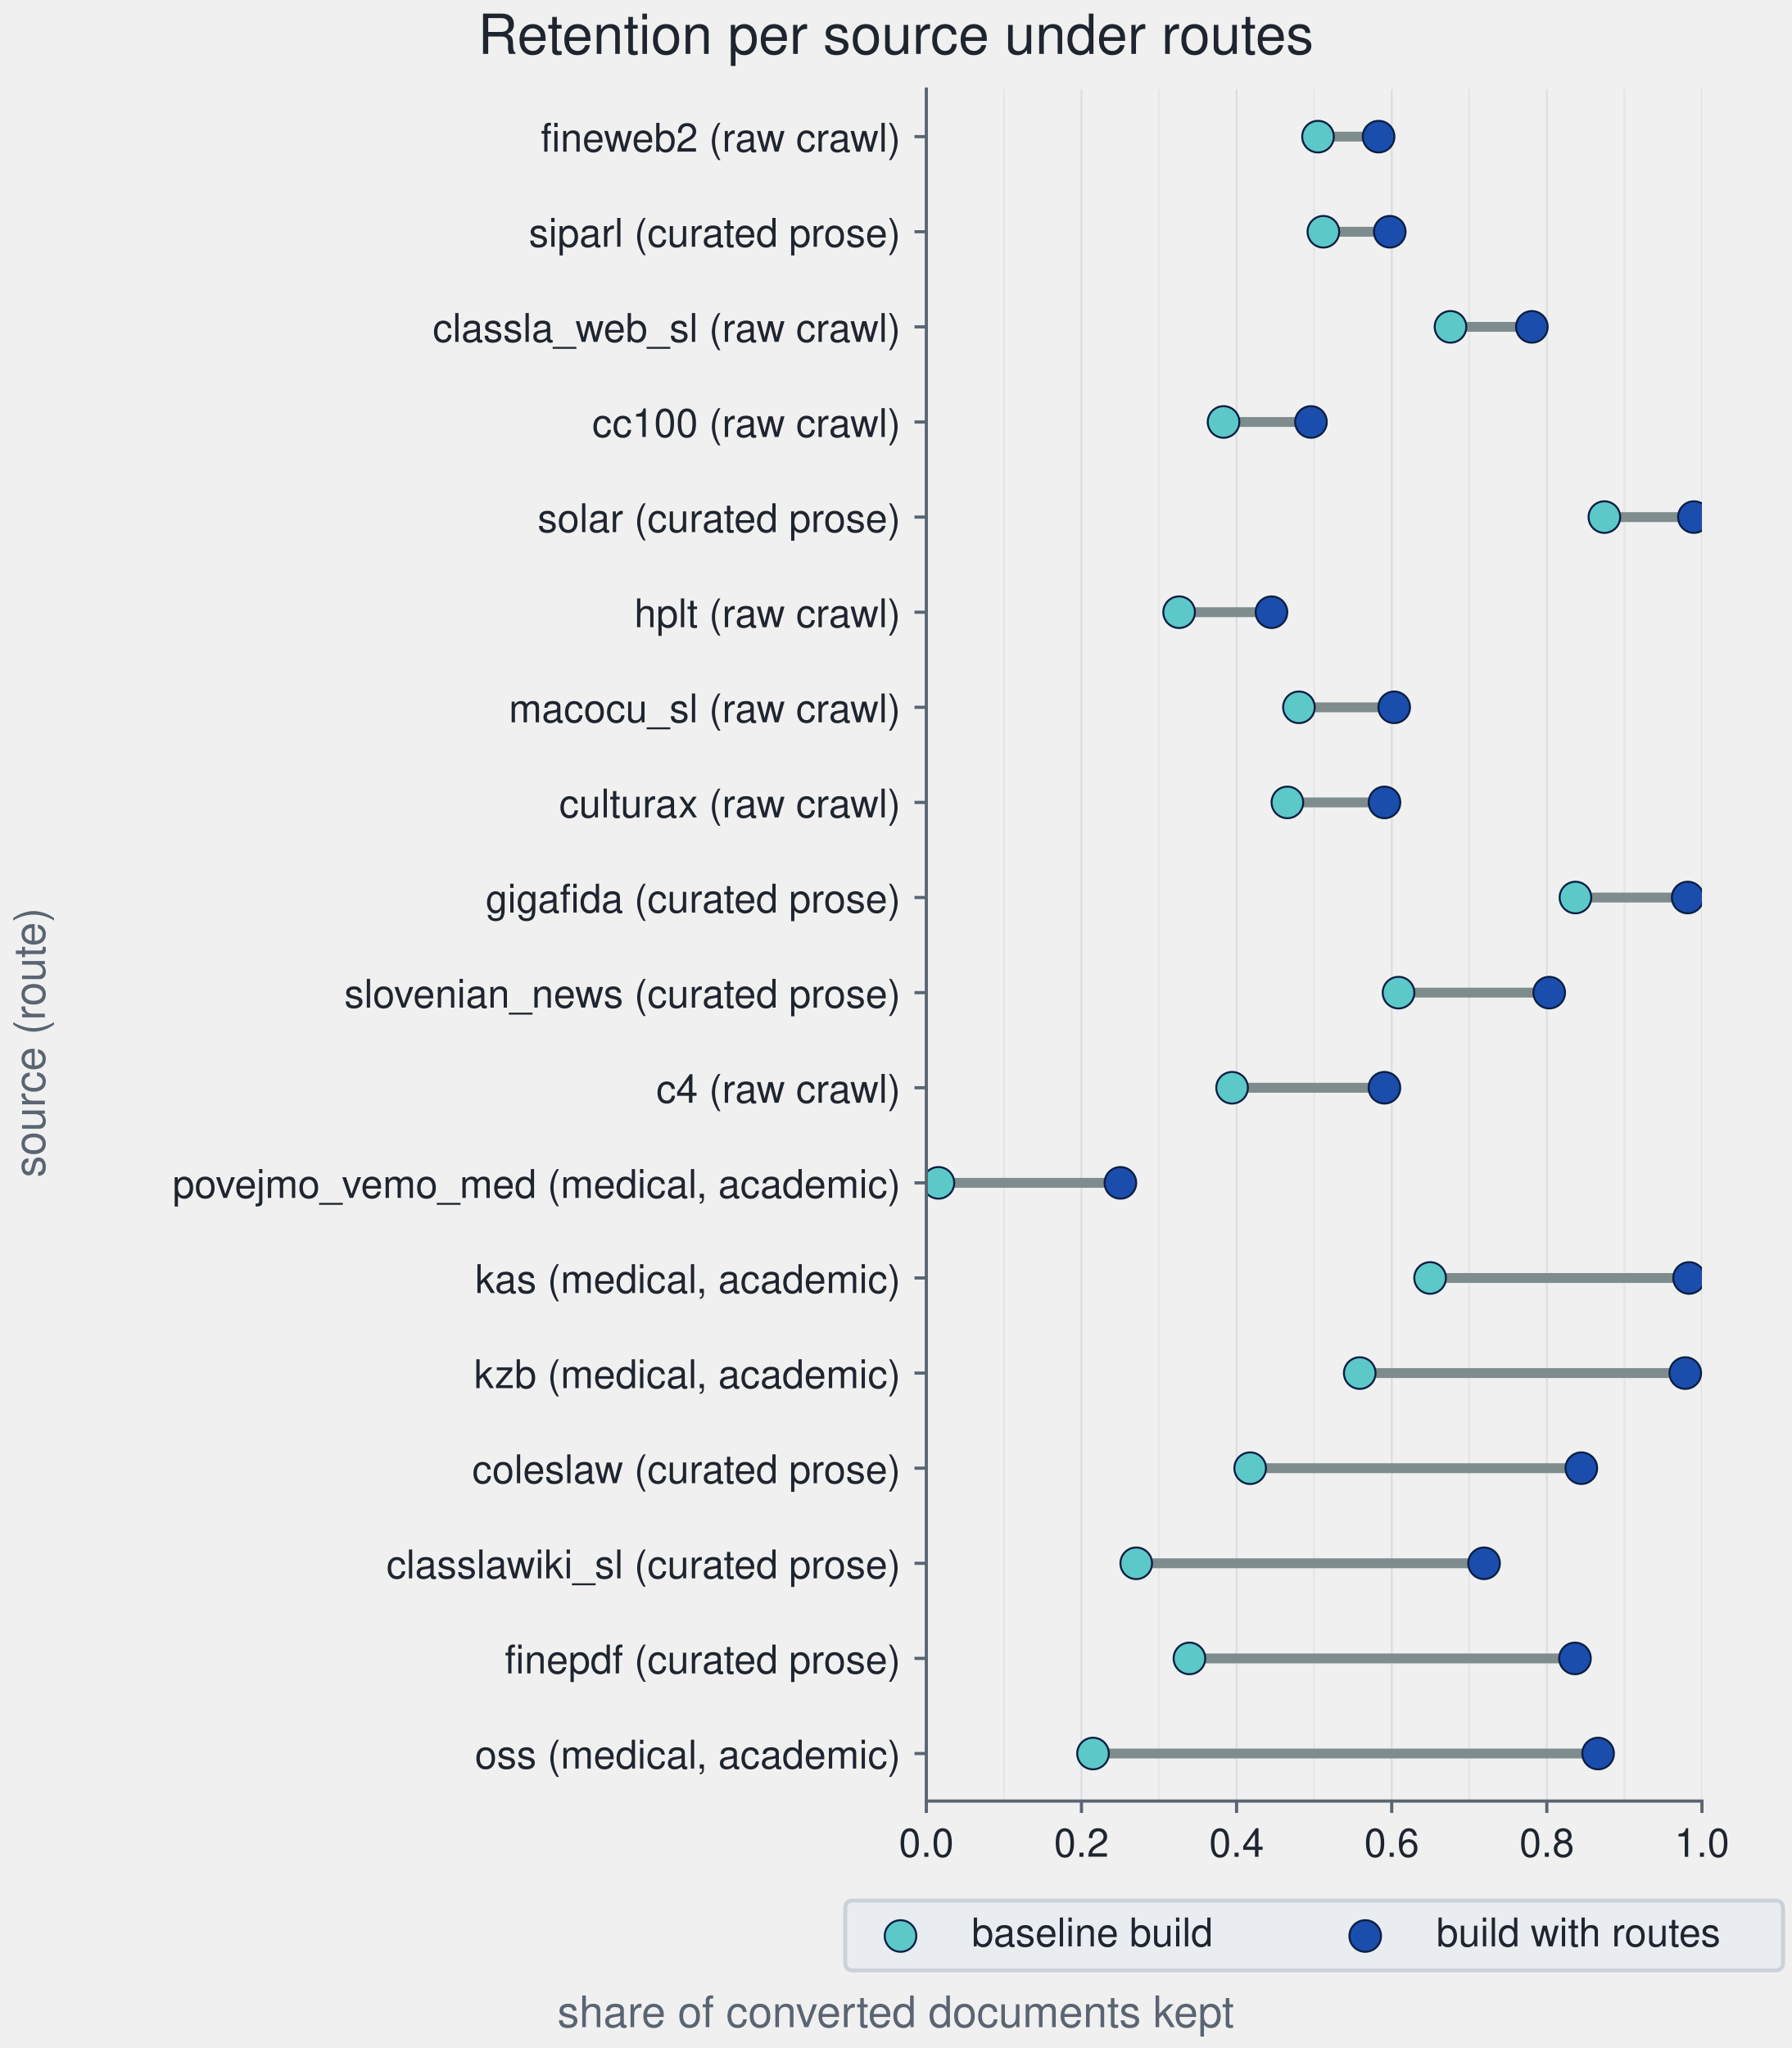
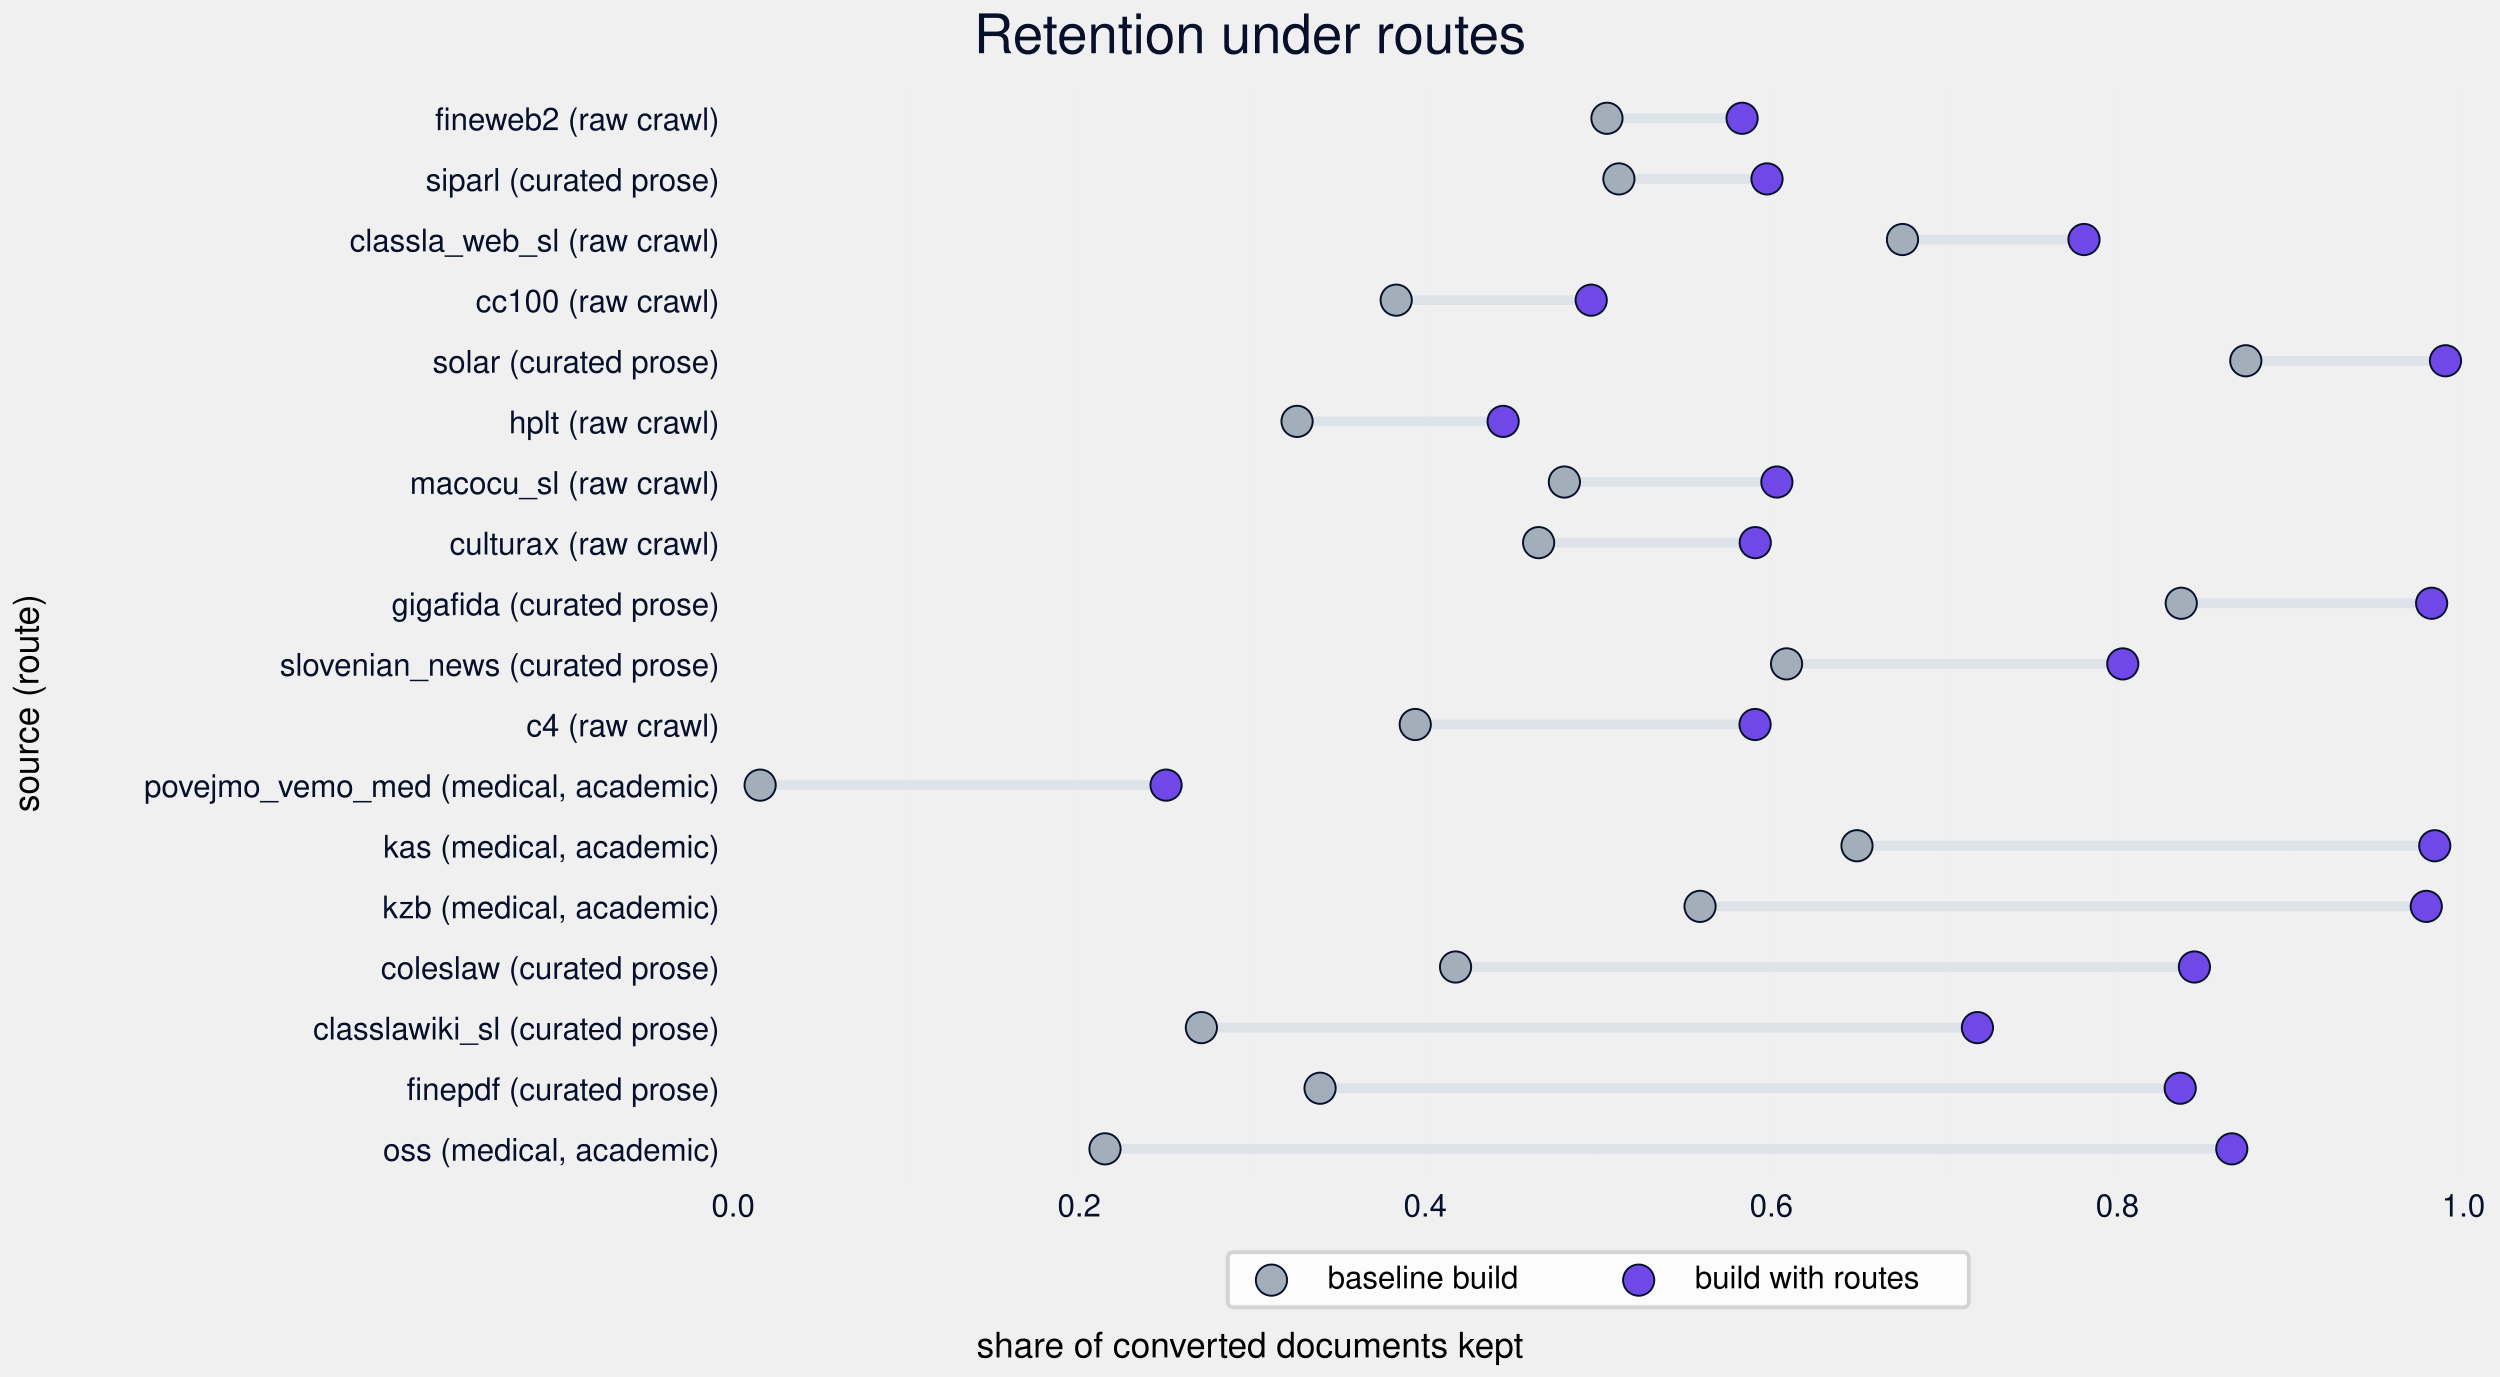
- <svg xmlns="http://www.w3.org/2000/svg" xmlns:xlink="http://www.w3.org/1999/xlink" width="453.6pt" height="518.4pt" viewBox="0 0 453.6 518.4" version="1.1">
+ <svg xmlns="http://www.w3.org/2000/svg" xmlns:xlink="http://www.w3.org/1999/xlink" width="640.8pt" height="352.8pt" viewBox="0 0 640.8 352.8" version="1.1">
  <defs>
    <style type="text/css">*{stroke-linejoin: round; stroke-linecap: butt}</style>
  </defs>
  <g id="figure_1">
    <g id="patch_1">
-       <path d="M 0 518.4  L 453.6 518.4  L 453.6 0  L 0 0  L 0 518.4  z " style="fill: none" />
+       <path d="M 0 352.8  L 640.8 352.8  L 640.8 0  L 0 0  L 0 352.8  z " style="fill: none" />
    </g>
    <g id="axes_1">
      <g id="patch_2">
-         <path d="M 234.533 455.897  L 430.904 455.897  L 430.904 22.55  L 234.533 22.55  L 234.533 455.897  z " style="fill: none" />
+         <path d="M 187.92 302.246  L 631.439 302.246  L 631.439 22.55  L 187.92 22.55  L 187.92 302.246  z " style="fill: none" />
      </g>
      <g id="matplotlib.axis_1">
        <g id="xtick_1">
          <g id="line2d_1">
-             <path d="M 234.533 455.897  L 234.533 22.55  " clip-path="url(#p8d37d13e08)" style="fill: none; stroke: #c8ced7; stroke-opacity: 0.5; stroke-width: 0.5; stroke-linecap: square" />
-           </g>
-           <g id="line2d_2">
-             <defs>
-               <path id="m7cc7ff9398" d="M 0 0  L 0 3  " style="stroke: #5a6472; stroke-width: 0.8" />
-             </defs>
-             <g>
-               <use xlink:href="#m7cc7ff9398" x="234.533" y="455.897" style="fill: #5a6472; stroke: #5a6472; stroke-width: 0.8" />
-             </g>
-           </g>
+             <path d="M 187.92 302.246  L 187.92 22.55  " clip-path="url(#p7a13adc5cd)" style="fill: none; stroke: #efefef; stroke-width: 0.5; stroke-linecap: square" />
+           </g>
+           <g id="line2d_2" />
          <g id="text_1">
-             <text style="font-size: 10px; font-family: 'Instrument Sans', 'Helvetica', 'Arial', sans-serif; text-anchor: middle; fill: #1f252f" x="234.533" y="469.996" transform="rotate(-0 234.5326 469.9955)">0.0</text>
+             <text style="font-size: 8px; font-family: 'Instrument Sans', 'Helvetica', 'Arial', sans-serif; text-anchor: middle; fill: #06102b" x="187.92" y="311.825" transform="rotate(-0 187.9198 311.8252)">0.0</text>
          </g>
        </g>
        <g id="xtick_2">
          <g id="line2d_3">
-             <path d="M 273.807 455.897  L 273.807 22.55  " clip-path="url(#p8d37d13e08)" style="fill: none; stroke: #c8ced7; stroke-opacity: 0.5; stroke-width: 0.5; stroke-linecap: square" />
-           </g>
-           <g id="line2d_4">
-             <g>
-               <use xlink:href="#m7cc7ff9398" x="273.807" y="455.897" style="fill: #5a6472; stroke: #5a6472; stroke-width: 0.8" />
-             </g>
-           </g>
+             <path d="M 276.624 302.246  L 276.624 22.55  " clip-path="url(#p7a13adc5cd)" style="fill: none; stroke: #efefef; stroke-width: 0.5; stroke-linecap: square" />
+           </g>
+           <g id="line2d_4" />
          <g id="text_2">
-             <text style="font-size: 10px; font-family: 'Instrument Sans', 'Helvetica', 'Arial', sans-serif; text-anchor: middle; fill: #1f252f" x="273.807" y="469.996" transform="rotate(-0 273.8069 469.9955)">0.2</text>
+             <text style="font-size: 8px; font-family: 'Instrument Sans', 'Helvetica', 'Arial', sans-serif; text-anchor: middle; fill: #06102b" x="276.624" y="311.825" transform="rotate(-0 276.6235 311.8252)">0.2</text>
          </g>
        </g>
        <g id="xtick_3">
          <g id="line2d_5">
-             <path d="M 313.081 455.897  L 313.081 22.55  " clip-path="url(#p8d37d13e08)" style="fill: none; stroke: #c8ced7; stroke-opacity: 0.5; stroke-width: 0.5; stroke-linecap: square" />
-           </g>
-           <g id="line2d_6">
-             <g>
-               <use xlink:href="#m7cc7ff9398" x="313.081" y="455.897" style="fill: #5a6472; stroke: #5a6472; stroke-width: 0.8" />
-             </g>
-           </g>
+             <path d="M 365.327 302.246  L 365.327 22.55  " clip-path="url(#p7a13adc5cd)" style="fill: none; stroke: #efefef; stroke-width: 0.5; stroke-linecap: square" />
+           </g>
+           <g id="line2d_6" />
          <g id="text_3">
-             <text style="font-size: 10px; font-family: 'Instrument Sans', 'Helvetica', 'Arial', sans-serif; text-anchor: middle; fill: #1f252f" x="313.081" y="469.996" transform="rotate(-0 313.0812 469.9955)">0.4</text>
+             <text style="font-size: 8px; font-family: 'Instrument Sans', 'Helvetica', 'Arial', sans-serif; text-anchor: middle; fill: #06102b" x="365.327" y="311.825" transform="rotate(-0 365.3273 311.8252)">0.4</text>
          </g>
        </g>
        <g id="xtick_4">
          <g id="line2d_7">
-             <path d="M 352.355 455.897  L 352.355 22.55  " clip-path="url(#p8d37d13e08)" style="fill: none; stroke: #c8ced7; stroke-opacity: 0.5; stroke-width: 0.5; stroke-linecap: square" />
-           </g>
-           <g id="line2d_8">
-             <g>
-               <use xlink:href="#m7cc7ff9398" x="352.355" y="455.897" style="fill: #5a6472; stroke: #5a6472; stroke-width: 0.8" />
-             </g>
-           </g>
+             <path d="M 454.031 302.246  L 454.031 22.55  " clip-path="url(#p7a13adc5cd)" style="fill: none; stroke: #efefef; stroke-width: 0.5; stroke-linecap: square" />
+           </g>
+           <g id="line2d_8" />
          <g id="text_4">
-             <text style="font-size: 10px; font-family: 'Instrument Sans', 'Helvetica', 'Arial', sans-serif; text-anchor: middle; fill: #1f252f" x="352.355" y="469.996" transform="rotate(-0 352.3555 469.9955)">0.6</text>
+             <text style="font-size: 8px; font-family: 'Instrument Sans', 'Helvetica', 'Arial', sans-serif; text-anchor: middle; fill: #06102b" x="454.031" y="311.825" transform="rotate(-0 454.031 311.8252)">0.6</text>
          </g>
        </g>
        <g id="xtick_5">
          <g id="line2d_9">
-             <path d="M 391.63 455.897  L 391.63 22.55  " clip-path="url(#p8d37d13e08)" style="fill: none; stroke: #c8ced7; stroke-opacity: 0.5; stroke-width: 0.5; stroke-linecap: square" />
-           </g>
-           <g id="line2d_10">
-             <g>
-               <use xlink:href="#m7cc7ff9398" x="391.63" y="455.897" style="fill: #5a6472; stroke: #5a6472; stroke-width: 0.8" />
-             </g>
-           </g>
+             <path d="M 542.735 302.246  L 542.735 22.55  " clip-path="url(#p7a13adc5cd)" style="fill: none; stroke: #efefef; stroke-width: 0.5; stroke-linecap: square" />
+           </g>
+           <g id="line2d_10" />
          <g id="text_5">
-             <text style="font-size: 10px; font-family: 'Instrument Sans', 'Helvetica', 'Arial', sans-serif; text-anchor: middle; fill: #1f252f" x="391.63" y="469.996" transform="rotate(-0 391.6297 469.9955)">0.8</text>
+             <text style="font-size: 8px; font-family: 'Instrument Sans', 'Helvetica', 'Arial', sans-serif; text-anchor: middle; fill: #06102b" x="542.735" y="311.825" transform="rotate(-0 542.7348 311.8252)">0.8</text>
          </g>
        </g>
        <g id="xtick_6">
          <g id="line2d_11">
-             <path d="M 430.904 455.897  L 430.904 22.55  " clip-path="url(#p8d37d13e08)" style="fill: none; stroke: #c8ced7; stroke-opacity: 0.5; stroke-width: 0.5; stroke-linecap: square" />
-           </g>
-           <g id="line2d_12">
-             <g>
-               <use xlink:href="#m7cc7ff9398" x="430.904" y="455.897" style="fill: #5a6472; stroke: #5a6472; stroke-width: 0.8" />
-             </g>
-           </g>
+             <path d="M 631.439 302.246  L 631.439 22.55  " clip-path="url(#p7a13adc5cd)" style="fill: none; stroke: #efefef; stroke-width: 0.5; stroke-linecap: square" />
+           </g>
+           <g id="line2d_12" />
          <g id="text_6">
-             <text style="font-size: 10px; font-family: 'Instrument Sans', 'Helvetica', 'Arial', sans-serif; text-anchor: middle; fill: #1f252f" x="430.904" y="469.996" transform="rotate(-0 430.904 469.9955)">1.0</text>
+             <text style="font-size: 8px; font-family: 'Instrument Sans', 'Helvetica', 'Arial', sans-serif; text-anchor: middle; fill: #06102b" x="631.439" y="311.825" transform="rotate(-0 631.4385 311.8252)">1.0</text>
          </g>
        </g>
        <g id="xtick_7">
          <g id="line2d_13">
-             <path d="M 254.17 455.897  L 254.17 22.55  " clip-path="url(#p8d37d13e08)" style="fill: none; stroke: #c8ced7; stroke-opacity: 0.3; stroke-width: 0.5; stroke-linecap: square" />
+             <path d="M 232.272 302.246  L 232.272 22.55  " clip-path="url(#p7a13adc5cd)" style="fill: none; stroke: #efefef; stroke-opacity: 0.6; stroke-width: 0.5; stroke-linecap: square" />
          </g>
          <g id="line2d_14" />
        </g>
        <g id="xtick_8">
          <g id="line2d_15">
-             <path d="M 293.444 455.897  L 293.444 22.55  " clip-path="url(#p8d37d13e08)" style="fill: none; stroke: #c8ced7; stroke-opacity: 0.3; stroke-width: 0.5; stroke-linecap: square" />
+             <path d="M 320.975 302.246  L 320.975 22.55  " clip-path="url(#p7a13adc5cd)" style="fill: none; stroke: #efefef; stroke-opacity: 0.6; stroke-width: 0.5; stroke-linecap: square" />
          </g>
          <g id="line2d_16" />
        </g>
        <g id="xtick_9">
          <g id="line2d_17">
-             <path d="M 332.718 455.897  L 332.718 22.55  " clip-path="url(#p8d37d13e08)" style="fill: none; stroke: #c8ced7; stroke-opacity: 0.3; stroke-width: 0.5; stroke-linecap: square" />
+             <path d="M 409.679 302.246  L 409.679 22.55  " clip-path="url(#p7a13adc5cd)" style="fill: none; stroke: #efefef; stroke-opacity: 0.6; stroke-width: 0.5; stroke-linecap: square" />
          </g>
          <g id="line2d_18" />
        </g>
        <g id="xtick_10">
          <g id="line2d_19">
-             <path d="M 371.993 455.897  L 371.993 22.55  " clip-path="url(#p8d37d13e08)" style="fill: none; stroke: #c8ced7; stroke-opacity: 0.3; stroke-width: 0.5; stroke-linecap: square" />
+             <path d="M 498.383 302.246  L 498.383 22.55  " clip-path="url(#p7a13adc5cd)" style="fill: none; stroke: #efefef; stroke-opacity: 0.6; stroke-width: 0.5; stroke-linecap: square" />
          </g>
          <g id="line2d_20" />
        </g>
        <g id="xtick_11">
          <g id="line2d_21">
-             <path d="M 411.267 455.897  L 411.267 22.55  " clip-path="url(#p8d37d13e08)" style="fill: none; stroke: #c8ced7; stroke-opacity: 0.3; stroke-width: 0.5; stroke-linecap: square" />
+             <path d="M 587.087 302.246  L 587.087 22.55  " clip-path="url(#p7a13adc5cd)" style="fill: none; stroke: #efefef; stroke-opacity: 0.6; stroke-width: 0.5; stroke-linecap: square" />
          </g>
          <g id="line2d_22" />
        </g>
      </g>
      <g id="matplotlib.axis_2">
        <g id="ytick_1">
-           <g id="line2d_23">
-             <defs>
-               <path id="m9be645b30d" d="M 0 0  L -3 0  " style="stroke: #5a6472; stroke-width: 0.8" />
-             </defs>
-             <g>
-               <use xlink:href="#m9be645b30d" x="234.533" y="34.588" style="fill: #5a6472; stroke: #5a6472; stroke-width: 0.8" />
-             </g>
-           </g>
+           <g id="line2d_23" />
          <g id="text_7">
-             <text style="font-size: 10px; font-family: 'Instrument Sans', 'Helvetica', 'Arial', sans-serif; text-anchor: end; fill: #1f252f" x="228.033" y="38.387" transform="rotate(-0 228.0326 38.38673)">fineweb2 (raw crawl)</text>
+             <text style="font-size: 8px; font-family: 'Instrument Sans', 'Helvetica', 'Arial', sans-serif; text-anchor: end; fill: #06102b" x="184.42" y="33.359" transform="rotate(-0 184.4198 33.35881)">fineweb2 (raw crawl)</text>
          </g>
        </g>
        <g id="ytick_2">
-           <g id="line2d_24">
-             <g>
-               <use xlink:href="#m9be645b30d" x="234.533" y="58.662" style="fill: #5a6472; stroke: #5a6472; stroke-width: 0.8" />
-             </g>
-           </g>
+           <g id="line2d_24" />
          <g id="text_8">
-             <text style="font-size: 10px; font-family: 'Instrument Sans', 'Helvetica', 'Arial', sans-serif; text-anchor: end; fill: #1f252f" x="228.033" y="62.462" transform="rotate(-0 228.0326 62.46156)">siparl (curated prose)</text>
+             <text style="font-size: 8px; font-family: 'Instrument Sans', 'Helvetica', 'Arial', sans-serif; text-anchor: end; fill: #06102b" x="184.42" y="48.898" transform="rotate(-0 184.4198 48.8975)">siparl (curated prose)</text>
          </g>
        </g>
        <g id="ytick_3">
-           <g id="line2d_25">
-             <g>
-               <use xlink:href="#m9be645b30d" x="234.533" y="82.737" style="fill: #5a6472; stroke: #5a6472; stroke-width: 0.8" />
-             </g>
-           </g>
+           <g id="line2d_25" />
          <g id="text_9">
-             <text style="font-size: 10px; font-family: 'Instrument Sans', 'Helvetica', 'Arial', sans-serif; text-anchor: end; fill: #1f252f" x="228.033" y="86.536" transform="rotate(-0 228.0326 86.5364)">classla_web_sl (raw crawl)</text>
+             <text style="font-size: 8px; font-family: 'Instrument Sans', 'Helvetica', 'Arial', sans-serif; text-anchor: end; fill: #06102b" x="184.42" y="64.436" transform="rotate(-0 184.4198 64.43619)">classla_web_sl (raw crawl)</text>
          </g>
        </g>
        <g id="ytick_4">
-           <g id="line2d_26">
-             <g>
-               <use xlink:href="#m9be645b30d" x="234.533" y="106.812" style="fill: #5a6472; stroke: #5a6472; stroke-width: 0.8" />
-             </g>
-           </g>
+           <g id="line2d_26" />
          <g id="text_10">
-             <text style="font-size: 10px; font-family: 'Instrument Sans', 'Helvetica', 'Arial', sans-serif; text-anchor: end; fill: #1f252f" x="228.033" y="110.611" transform="rotate(-0 228.0326 110.6112)">cc100 (raw crawl)</text>
+             <text style="font-size: 8px; font-family: 'Instrument Sans', 'Helvetica', 'Arial', sans-serif; text-anchor: end; fill: #06102b" x="184.42" y="79.975" transform="rotate(-0 184.4198 79.97488)">cc100 (raw crawl)</text>
          </g>
        </g>
        <g id="ytick_5">
-           <g id="line2d_27">
-             <g>
-               <use xlink:href="#m9be645b30d" x="234.533" y="130.887" style="fill: #5a6472; stroke: #5a6472; stroke-width: 0.8" />
-             </g>
-           </g>
+           <g id="line2d_27" />
          <g id="text_11">
-             <text style="font-size: 10px; font-family: 'Instrument Sans', 'Helvetica', 'Arial', sans-serif; text-anchor: end; fill: #1f252f" x="228.033" y="134.686" transform="rotate(-0 228.0326 134.6861)">solar (curated prose)</text>
+             <text style="font-size: 8px; font-family: 'Instrument Sans', 'Helvetica', 'Arial', sans-serif; text-anchor: end; fill: #06102b" x="184.42" y="95.514" transform="rotate(-0 184.4198 95.51356)">solar (curated prose)</text>
          </g>
        </g>
        <g id="ytick_6">
-           <g id="line2d_28">
-             <g>
-               <use xlink:href="#m9be645b30d" x="234.533" y="154.962" style="fill: #5a6472; stroke: #5a6472; stroke-width: 0.8" />
-             </g>
-           </g>
+           <g id="line2d_28" />
          <g id="text_12">
-             <text style="font-size: 10px; font-family: 'Instrument Sans', 'Helvetica', 'Arial', sans-serif; text-anchor: end; fill: #1f252f" x="228.033" y="158.761" transform="rotate(-0 228.0326 158.7609)">hplt (raw crawl)</text>
+             <text style="font-size: 8px; font-family: 'Instrument Sans', 'Helvetica', 'Arial', sans-serif; text-anchor: end; fill: #06102b" x="184.42" y="111.052" transform="rotate(-0 184.4198 111.0523)">hplt (raw crawl)</text>
          </g>
        </g>
        <g id="ytick_7">
-           <g id="line2d_29">
-             <g>
-               <use xlink:href="#m9be645b30d" x="234.533" y="179.037" style="fill: #5a6472; stroke: #5a6472; stroke-width: 0.8" />
-             </g>
-           </g>
+           <g id="line2d_29" />
          <g id="text_13">
-             <text style="font-size: 10px; font-family: 'Instrument Sans', 'Helvetica', 'Arial', sans-serif; text-anchor: end; fill: #1f252f" x="228.033" y="182.836" transform="rotate(-0 228.0326 182.8357)">macocu_sl (raw crawl)</text>
+             <text style="font-size: 8px; font-family: 'Instrument Sans', 'Helvetica', 'Arial', sans-serif; text-anchor: end; fill: #06102b" x="184.42" y="126.591" transform="rotate(-0 184.4198 126.5909)">macocu_sl (raw crawl)</text>
          </g>
        </g>
        <g id="ytick_8">
-           <g id="line2d_30">
-             <g>
-               <use xlink:href="#m9be645b30d" x="234.533" y="203.111" style="fill: #5a6472; stroke: #5a6472; stroke-width: 0.8" />
-             </g>
-           </g>
+           <g id="line2d_30" />
          <g id="text_14">
-             <text style="font-size: 10px; font-family: 'Instrument Sans', 'Helvetica', 'Arial', sans-serif; text-anchor: end; fill: #1f252f" x="228.033" y="206.911" transform="rotate(-0 228.0326 206.9106)">culturax (raw crawl)</text>
+             <text style="font-size: 8px; font-family: 'Instrument Sans', 'Helvetica', 'Arial', sans-serif; text-anchor: end; fill: #06102b" x="184.42" y="142.13" transform="rotate(-0 184.4198 142.1296)">culturax (raw crawl)</text>
          </g>
        </g>
        <g id="ytick_9">
-           <g id="line2d_31">
-             <g>
-               <use xlink:href="#m9be645b30d" x="234.533" y="227.186" style="fill: #5a6472; stroke: #5a6472; stroke-width: 0.8" />
-             </g>
-           </g>
+           <g id="line2d_31" />
          <g id="text_15">
-             <text style="font-size: 10px; font-family: 'Instrument Sans', 'Helvetica', 'Arial', sans-serif; text-anchor: end; fill: #1f252f" x="228.033" y="230.985" transform="rotate(-0 228.0326 230.9854)">gigafida (curated prose)</text>
+             <text style="font-size: 8px; font-family: 'Instrument Sans', 'Helvetica', 'Arial', sans-serif; text-anchor: end; fill: #06102b" x="184.42" y="157.668" transform="rotate(-0 184.4198 157.6683)">gigafida (curated prose)</text>
          </g>
        </g>
        <g id="ytick_10">
-           <g id="line2d_32">
-             <g>
-               <use xlink:href="#m9be645b30d" x="234.533" y="251.261" style="fill: #5a6472; stroke: #5a6472; stroke-width: 0.8" />
-             </g>
-           </g>
+           <g id="line2d_32" />
          <g id="text_16">
-             <text style="font-size: 10px; font-family: 'Instrument Sans', 'Helvetica', 'Arial', sans-serif; text-anchor: end; fill: #1f252f" x="228.033" y="255.06" transform="rotate(-0 228.0326 255.0602)">slovenian_news (curated prose)</text>
+             <text style="font-size: 8px; font-family: 'Instrument Sans', 'Helvetica', 'Arial', sans-serif; text-anchor: end; fill: #06102b" x="184.42" y="173.207" transform="rotate(-0 184.4198 173.207)">slovenian_news (curated prose)</text>
          </g>
        </g>
        <g id="ytick_11">
-           <g id="line2d_33">
-             <g>
-               <use xlink:href="#m9be645b30d" x="234.533" y="275.336" style="fill: #5a6472; stroke: #5a6472; stroke-width: 0.8" />
-             </g>
-           </g>
+           <g id="line2d_33" />
          <g id="text_17">
-             <text style="font-size: 10px; font-family: 'Instrument Sans', 'Helvetica', 'Arial', sans-serif; text-anchor: end; fill: #1f252f" x="228.033" y="279.135" transform="rotate(-0 228.0326 279.1351)">c4 (raw crawl)</text>
+             <text style="font-size: 8px; font-family: 'Instrument Sans', 'Helvetica', 'Arial', sans-serif; text-anchor: end; fill: #06102b" x="184.42" y="188.746" transform="rotate(-0 184.4198 188.7457)">c4 (raw crawl)</text>
          </g>
        </g>
        <g id="ytick_12">
-           <g id="line2d_34">
-             <g>
-               <use xlink:href="#m9be645b30d" x="234.533" y="299.411" style="fill: #5a6472; stroke: #5a6472; stroke-width: 0.8" />
-             </g>
-           </g>
+           <g id="line2d_34" />
          <g id="text_18">
-             <text style="font-size: 10px; font-family: 'Instrument Sans', 'Helvetica', 'Arial', sans-serif; text-anchor: end; fill: #1f252f" x="228.033" y="303.21" transform="rotate(-0 228.0326 303.2099)">povejmo_vemo_med (medical, academic)</text>
+             <text style="font-size: 8px; font-family: 'Instrument Sans', 'Helvetica', 'Arial', sans-serif; text-anchor: end; fill: #06102b" x="184.42" y="204.284" transform="rotate(-0 184.4198 204.2844)">povejmo_vemo_med (medical, academic)</text>
          </g>
        </g>
        <g id="ytick_13">
-           <g id="line2d_35">
-             <g>
-               <use xlink:href="#m9be645b30d" x="234.533" y="323.486" style="fill: #5a6472; stroke: #5a6472; stroke-width: 0.8" />
-             </g>
-           </g>
+           <g id="line2d_35" />
          <g id="text_19">
-             <text style="font-size: 10px; font-family: 'Instrument Sans', 'Helvetica', 'Arial', sans-serif; text-anchor: end; fill: #1f252f" x="228.033" y="327.285" transform="rotate(-0 228.0326 327.2847)">kas (medical, academic)</text>
+             <text style="font-size: 8px; font-family: 'Instrument Sans', 'Helvetica', 'Arial', sans-serif; text-anchor: end; fill: #06102b" x="184.42" y="219.823" transform="rotate(-0 184.4198 219.8231)">kas (medical, academic)</text>
          </g>
        </g>
        <g id="ytick_14">
-           <g id="line2d_36">
-             <g>
-               <use xlink:href="#m9be645b30d" x="234.533" y="347.56" style="fill: #5a6472; stroke: #5a6472; stroke-width: 0.8" />
-             </g>
-           </g>
+           <g id="line2d_36" />
          <g id="text_20">
-             <text style="font-size: 10px; font-family: 'Instrument Sans', 'Helvetica', 'Arial', sans-serif; text-anchor: end; fill: #1f252f" x="228.033" y="351.36" transform="rotate(-0 228.0326 351.3596)">kzb (medical, academic)</text>
+             <text style="font-size: 8px; font-family: 'Instrument Sans', 'Helvetica', 'Arial', sans-serif; text-anchor: end; fill: #06102b" x="184.42" y="235.362" transform="rotate(-0 184.4198 235.3617)">kzb (medical, academic)</text>
          </g>
        </g>
        <g id="ytick_15">
-           <g id="line2d_37">
-             <g>
-               <use xlink:href="#m9be645b30d" x="234.533" y="371.635" style="fill: #5a6472; stroke: #5a6472; stroke-width: 0.8" />
-             </g>
-           </g>
+           <g id="line2d_37" />
          <g id="text_21">
-             <text style="font-size: 10px; font-family: 'Instrument Sans', 'Helvetica', 'Arial', sans-serif; text-anchor: end; fill: #1f252f" x="228.033" y="375.434" transform="rotate(-0 228.0326 375.4344)">coleslaw (curated prose)</text>
+             <text style="font-size: 8px; font-family: 'Instrument Sans', 'Helvetica', 'Arial', sans-serif; text-anchor: end; fill: #06102b" x="184.42" y="250.9" transform="rotate(-0 184.4198 250.9004)">coleslaw (curated prose)</text>
          </g>
        </g>
        <g id="ytick_16">
-           <g id="line2d_38">
-             <g>
-               <use xlink:href="#m9be645b30d" x="234.533" y="395.71" style="fill: #5a6472; stroke: #5a6472; stroke-width: 0.8" />
-             </g>
-           </g>
+           <g id="line2d_38" />
          <g id="text_22">
-             <text style="font-size: 10px; font-family: 'Instrument Sans', 'Helvetica', 'Arial', sans-serif; text-anchor: end; fill: #1f252f" x="228.033" y="399.509" transform="rotate(-0 228.0326 399.5092)">classlawiki_sl (curated prose)</text>
+             <text style="font-size: 8px; font-family: 'Instrument Sans', 'Helvetica', 'Arial', sans-serif; text-anchor: end; fill: #06102b" x="184.42" y="266.439" transform="rotate(-0 184.4198 266.4391)">classlawiki_sl (curated prose)</text>
          </g>
        </g>
        <g id="ytick_17">
-           <g id="line2d_39">
-             <g>
-               <use xlink:href="#m9be645b30d" x="234.533" y="419.785" style="fill: #5a6472; stroke: #5a6472; stroke-width: 0.8" />
-             </g>
-           </g>
+           <g id="line2d_39" />
          <g id="text_23">
-             <text style="font-size: 10px; font-family: 'Instrument Sans', 'Helvetica', 'Arial', sans-serif; text-anchor: end; fill: #1f252f" x="228.033" y="423.584" transform="rotate(-0 228.0326 423.5841)">finepdf (curated prose)</text>
+             <text style="font-size: 8px; font-family: 'Instrument Sans', 'Helvetica', 'Arial', sans-serif; text-anchor: end; fill: #06102b" x="184.42" y="281.978" transform="rotate(-0 184.4198 281.9778)">finepdf (curated prose)</text>
          </g>
        </g>
        <g id="ytick_18">
-           <g id="line2d_40">
-             <g>
-               <use xlink:href="#m9be645b30d" x="234.533" y="443.86" style="fill: #5a6472; stroke: #5a6472; stroke-width: 0.8" />
-             </g>
-           </g>
+           <g id="line2d_40" />
          <g id="text_24">
-             <text style="font-size: 10px; font-family: 'Instrument Sans', 'Helvetica', 'Arial', sans-serif; text-anchor: end; fill: #1f252f" x="228.033" y="447.659" transform="rotate(-0 228.0326 447.6589)">oss (medical, academic)</text>
+             <text style="font-size: 8px; font-family: 'Instrument Sans', 'Helvetica', 'Arial', sans-serif; text-anchor: end; fill: #06102b" x="184.42" y="297.516" transform="rotate(-0 184.4198 297.5165)">oss (medical, academic)</text>
          </g>
        </g>
      </g>
      <g id="LineCollection_1">
-         <path d="M 333.7 34.588  L 349.037 34.588  " clip-path="url(#p8d37d13e08)" style="fill: none; stroke: #7f8c8d; stroke-width: 2.5" />
-         <path d="M 335.055 58.662  L 351.865 58.662  " clip-path="url(#p8d37d13e08)" style="fill: none; stroke: #7f8c8d; stroke-width: 2.5" />
-         <path d="M 367.24 82.737  L 387.84 82.737  " clip-path="url(#p8d37d13e08)" style="fill: none; stroke: #7f8c8d; stroke-width: 2.5" />
-         <path d="M 309.782 106.812  L 331.913 106.812  " clip-path="url(#p8d37d13e08)" style="fill: none; stroke: #7f8c8d; stroke-width: 2.5" />
-         <path d="M 406.201 130.887  L 428.862 130.887  " clip-path="url(#p8d37d13e08)" style="fill: none; stroke: #7f8c8d; stroke-width: 2.5" />
-         <path d="M 298.53 154.962  L 321.918 154.962  " clip-path="url(#p8d37d13e08)" style="fill: none; stroke: #7f8c8d; stroke-width: 2.5" />
-         <path d="M 328.869 179.037  L 352.984 179.037  " clip-path="url(#p8d37d13e08)" style="fill: none; stroke: #7f8c8d; stroke-width: 2.5" />
-         <path d="M 325.944 203.111  L 350.529 203.111  " clip-path="url(#p8d37d13e08)" style="fill: none; stroke: #7f8c8d; stroke-width: 2.5" />
-         <path d="M 398.876 227.186  L 427.291 227.186  " clip-path="url(#p8d37d13e08)" style="fill: none; stroke: #7f8c8d; stroke-width: 2.5" />
-         <path d="M 354.084 251.261  L 392.238 251.261  " clip-path="url(#p8d37d13e08)" style="fill: none; stroke: #7f8c8d; stroke-width: 2.5" />
-         <path d="M 311.942 275.336  L 350.51 275.336  " clip-path="url(#p8d37d13e08)" style="fill: none; stroke: #7f8c8d; stroke-width: 2.5" />
-         <path d="M 237.596 299.411  L 283.665 299.411  " clip-path="url(#p8d37d13e08)" style="fill: none; stroke: #7f8c8d; stroke-width: 2.5" />
-         <path d="M 362.076 323.486  L 427.644 323.486  " clip-path="url(#p8d37d13e08)" style="fill: none; stroke: #7f8c8d; stroke-width: 2.5" />
-         <path d="M 344.265 347.56  L 426.682 347.56  " clip-path="url(#p8d37d13e08)" style="fill: none; stroke: #7f8c8d; stroke-width: 2.5" />
-         <path d="M 316.518 371.635  L 400.368 371.635  " clip-path="url(#p8d37d13e08)" style="fill: none; stroke: #7f8c8d; stroke-width: 2.5" />
-         <path d="M 287.671 395.71  L 375.743 395.71  " clip-path="url(#p8d37d13e08)" style="fill: none; stroke: #7f8c8d; stroke-width: 2.5" />
-         <path d="M 301.142 419.785  L 398.758 419.785  " clip-path="url(#p8d37d13e08)" style="fill: none; stroke: #7f8c8d; stroke-width: 2.5" />
-         <path d="M 276.733 443.86  L 404.61 443.86  " clip-path="url(#p8d37d13e08)" style="fill: none; stroke: #7f8c8d; stroke-width: 2.5" />
+         <path d="M 411.897 30.319  L 446.536 30.319  " clip-path="url(#p7a13adc5cd)" style="fill: none; stroke: #dde3e8; stroke-width: 2.5" />
+         <path d="M 414.957 45.858  L 452.922 45.858  " clip-path="url(#p7a13adc5cd)" style="fill: none; stroke: #dde3e8; stroke-width: 2.5" />
+         <path d="M 487.65 61.397  L 534.175 61.397  " clip-path="url(#p7a13adc5cd)" style="fill: none; stroke: #dde3e8; stroke-width: 2.5" />
+         <path d="M 357.876 76.936  L 407.861 76.936  " clip-path="url(#p7a13adc5cd)" style="fill: none; stroke: #dde3e8; stroke-width: 2.5" />
+         <path d="M 575.644 92.474  L 626.826 92.474  " clip-path="url(#p7a13adc5cd)" style="fill: none; stroke: #dde3e8; stroke-width: 2.5" />
+         <path d="M 332.463 108.013  L 385.286 108.013  " clip-path="url(#p7a13adc5cd)" style="fill: none; stroke: #dde3e8; stroke-width: 2.5" />
+         <path d="M 400.986 123.552  L 455.45 123.552  " clip-path="url(#p7a13adc5cd)" style="fill: none; stroke: #dde3e8; stroke-width: 2.5" />
+         <path d="M 394.378 139.09  L 449.906 139.09  " clip-path="url(#p7a13adc5cd)" style="fill: none; stroke: #dde3e8; stroke-width: 2.5" />
+         <path d="M 559.101 154.629  L 623.278 154.629  " clip-path="url(#p7a13adc5cd)" style="fill: none; stroke: #dde3e8; stroke-width: 2.5" />
+         <path d="M 457.934 170.168  L 544.11 170.168  " clip-path="url(#p7a13adc5cd)" style="fill: none; stroke: #dde3e8; stroke-width: 2.5" />
+         <path d="M 362.755 185.706  L 449.862 185.706  " clip-path="url(#p7a13adc5cd)" style="fill: none; stroke: #dde3e8; stroke-width: 2.5" />
+         <path d="M 194.839 201.245  L 298.888 201.245  " clip-path="url(#p7a13adc5cd)" style="fill: none; stroke: #dde3e8; stroke-width: 2.5" />
+         <path d="M 475.985 216.784  L 624.076 216.784  " clip-path="url(#p7a13adc5cd)" style="fill: none; stroke: #dde3e8; stroke-width: 2.5" />
+         <path d="M 435.758 232.322  L 621.903 232.322  " clip-path="url(#p7a13adc5cd)" style="fill: none; stroke: #dde3e8; stroke-width: 2.5" />
+         <path d="M 373.089 247.861  L 562.471 247.861  " clip-path="url(#p7a13adc5cd)" style="fill: none; stroke: #dde3e8; stroke-width: 2.5" />
+         <path d="M 307.936 263.4  L 506.854 263.4  " clip-path="url(#p7a13adc5cd)" style="fill: none; stroke: #dde3e8; stroke-width: 2.5" />
+         <path d="M 338.361 278.938  L 558.834 278.938  " clip-path="url(#p7a13adc5cd)" style="fill: none; stroke: #dde3e8; stroke-width: 2.5" />
+         <path d="M 283.232 294.477  L 572.051 294.477  " clip-path="url(#p7a13adc5cd)" style="fill: none; stroke: #dde3e8; stroke-width: 2.5" />
      </g>
      <g id="PathCollection_1">
        <defs>
-           <path id="mc652c89470" d="M 0 4  C 1.061 4 2.078 3.579 2.828 2.828  C 3.579 2.078 4 1.061 4 0  C 4 -1.061 3.579 -2.078 2.828 -2.828  C 2.078 -3.579 1.061 -4 0 -4  C -1.061 -4 -2.078 -3.579 -2.828 -2.828  C -3.579 -2.078 -4 -1.061 -4 0  C -4 1.061 -3.579 2.078 -2.828 2.828  C -2.078 3.579 -1.061 4 0 4  z " style="stroke: #0b1f44; stroke-width: 0.5" />
+           <path id="m1e954e30e4" d="M 0 4  C 1.061 4 2.078 3.579 2.828 2.828  C 3.579 2.078 4 1.061 4 0  C 4 -1.061 3.579 -2.078 2.828 -2.828  C 2.078 -3.579 1.061 -4 0 -4  C -1.061 -4 -2.078 -3.579 -2.828 -2.828  C -3.579 -2.078 -4 -1.061 -4 0  C -4 1.061 -3.579 2.078 -2.828 2.828  C -2.078 3.579 -1.061 4 0 4  z " style="stroke: #06102b; stroke-width: 0.5" />
        </defs>
-         <g clip-path="url(#p8d37d13e08)">
-           <use xlink:href="#mc652c89470" x="333.7" y="34.588" style="fill: #5cc8c8; stroke: #0b1f44; stroke-width: 0.5" />
-           <use xlink:href="#mc652c89470" x="335.055" y="58.662" style="fill: #5cc8c8; stroke: #0b1f44; stroke-width: 0.5" />
-           <use xlink:href="#mc652c89470" x="367.24" y="82.737" style="fill: #5cc8c8; stroke: #0b1f44; stroke-width: 0.5" />
-           <use xlink:href="#mc652c89470" x="309.782" y="106.812" style="fill: #5cc8c8; stroke: #0b1f44; stroke-width: 0.5" />
-           <use xlink:href="#mc652c89470" x="406.201" y="130.887" style="fill: #5cc8c8; stroke: #0b1f44; stroke-width: 0.5" />
-           <use xlink:href="#mc652c89470" x="298.53" y="154.962" style="fill: #5cc8c8; stroke: #0b1f44; stroke-width: 0.5" />
-           <use xlink:href="#mc652c89470" x="328.869" y="179.037" style="fill: #5cc8c8; stroke: #0b1f44; stroke-width: 0.5" />
-           <use xlink:href="#mc652c89470" x="325.944" y="203.111" style="fill: #5cc8c8; stroke: #0b1f44; stroke-width: 0.5" />
-           <use xlink:href="#mc652c89470" x="398.876" y="227.186" style="fill: #5cc8c8; stroke: #0b1f44; stroke-width: 0.5" />
-           <use xlink:href="#mc652c89470" x="354.084" y="251.261" style="fill: #5cc8c8; stroke: #0b1f44; stroke-width: 0.5" />
-           <use xlink:href="#mc652c89470" x="311.942" y="275.336" style="fill: #5cc8c8; stroke: #0b1f44; stroke-width: 0.5" />
-           <use xlink:href="#mc652c89470" x="237.596" y="299.411" style="fill: #5cc8c8; stroke: #0b1f44; stroke-width: 0.5" />
-           <use xlink:href="#mc652c89470" x="362.076" y="323.486" style="fill: #5cc8c8; stroke: #0b1f44; stroke-width: 0.5" />
-           <use xlink:href="#mc652c89470" x="344.265" y="347.56" style="fill: #5cc8c8; stroke: #0b1f44; stroke-width: 0.5" />
-           <use xlink:href="#mc652c89470" x="316.518" y="371.635" style="fill: #5cc8c8; stroke: #0b1f44; stroke-width: 0.5" />
-           <use xlink:href="#mc652c89470" x="287.671" y="395.71" style="fill: #5cc8c8; stroke: #0b1f44; stroke-width: 0.5" />
-           <use xlink:href="#mc652c89470" x="301.142" y="419.785" style="fill: #5cc8c8; stroke: #0b1f44; stroke-width: 0.5" />
-           <use xlink:href="#mc652c89470" x="276.733" y="443.86" style="fill: #5cc8c8; stroke: #0b1f44; stroke-width: 0.5" />
+         <g clip-path="url(#p7a13adc5cd)">
+           <use xlink:href="#m1e954e30e4" x="411.897" y="30.319" style="fill: #a2aeb9; stroke: #06102b; stroke-width: 0.5" />
+           <use xlink:href="#m1e954e30e4" x="414.957" y="45.858" style="fill: #a2aeb9; stroke: #06102b; stroke-width: 0.5" />
+           <use xlink:href="#m1e954e30e4" x="487.65" y="61.397" style="fill: #a2aeb9; stroke: #06102b; stroke-width: 0.5" />
+           <use xlink:href="#m1e954e30e4" x="357.876" y="76.936" style="fill: #a2aeb9; stroke: #06102b; stroke-width: 0.5" />
+           <use xlink:href="#m1e954e30e4" x="575.644" y="92.474" style="fill: #a2aeb9; stroke: #06102b; stroke-width: 0.5" />
+           <use xlink:href="#m1e954e30e4" x="332.463" y="108.013" style="fill: #a2aeb9; stroke: #06102b; stroke-width: 0.5" />
+           <use xlink:href="#m1e954e30e4" x="400.986" y="123.552" style="fill: #a2aeb9; stroke: #06102b; stroke-width: 0.5" />
+           <use xlink:href="#m1e954e30e4" x="394.378" y="139.09" style="fill: #a2aeb9; stroke: #06102b; stroke-width: 0.5" />
+           <use xlink:href="#m1e954e30e4" x="559.101" y="154.629" style="fill: #a2aeb9; stroke: #06102b; stroke-width: 0.5" />
+           <use xlink:href="#m1e954e30e4" x="457.934" y="170.168" style="fill: #a2aeb9; stroke: #06102b; stroke-width: 0.5" />
+           <use xlink:href="#m1e954e30e4" x="362.755" y="185.706" style="fill: #a2aeb9; stroke: #06102b; stroke-width: 0.5" />
+           <use xlink:href="#m1e954e30e4" x="194.839" y="201.245" style="fill: #a2aeb9; stroke: #06102b; stroke-width: 0.5" />
+           <use xlink:href="#m1e954e30e4" x="475.985" y="216.784" style="fill: #a2aeb9; stroke: #06102b; stroke-width: 0.5" />
+           <use xlink:href="#m1e954e30e4" x="435.758" y="232.322" style="fill: #a2aeb9; stroke: #06102b; stroke-width: 0.5" />
+           <use xlink:href="#m1e954e30e4" x="373.089" y="247.861" style="fill: #a2aeb9; stroke: #06102b; stroke-width: 0.5" />
+           <use xlink:href="#m1e954e30e4" x="307.936" y="263.4" style="fill: #a2aeb9; stroke: #06102b; stroke-width: 0.5" />
+           <use xlink:href="#m1e954e30e4" x="338.361" y="278.938" style="fill: #a2aeb9; stroke: #06102b; stroke-width: 0.5" />
+           <use xlink:href="#m1e954e30e4" x="283.232" y="294.477" style="fill: #a2aeb9; stroke: #06102b; stroke-width: 0.5" />
        </g>
      </g>
      <g id="PathCollection_2">
        <defs>
-           <path id="m30671b0462" d="M 0 4  C 1.061 4 2.078 3.579 2.828 2.828  C 3.579 2.078 4 1.061 4 0  C 4 -1.061 3.579 -2.078 2.828 -2.828  C 2.078 -3.579 1.061 -4 0 -4  C -1.061 -4 -2.078 -3.579 -2.828 -2.828  C -3.579 -2.078 -4 -1.061 -4 0  C -4 1.061 -3.579 2.078 -2.828 2.828  C -2.078 3.579 -1.061 4 0 4  z " style="stroke: #0b1f44; stroke-width: 0.5" />
+           <path id="mb4e520e546" d="M 0 4  C 1.061 4 2.078 3.579 2.828 2.828  C 3.579 2.078 4 1.061 4 0  C 4 -1.061 3.579 -2.078 2.828 -2.828  C 2.078 -3.579 1.061 -4 0 -4  C -1.061 -4 -2.078 -3.579 -2.828 -2.828  C -3.579 -2.078 -4 -1.061 -4 0  C -4 1.061 -3.579 2.078 -2.828 2.828  C -2.078 3.579 -1.061 4 0 4  z " style="stroke: #06102b; stroke-width: 0.5" />
        </defs>
-         <g clip-path="url(#p8d37d13e08)">
-           <use xlink:href="#m30671b0462" x="349.037" y="34.588" style="fill: #1b4dad; stroke: #0b1f44; stroke-width: 0.5" />
-           <use xlink:href="#m30671b0462" x="351.865" y="58.662" style="fill: #1b4dad; stroke: #0b1f44; stroke-width: 0.5" />
-           <use xlink:href="#m30671b0462" x="387.84" y="82.737" style="fill: #1b4dad; stroke: #0b1f44; stroke-width: 0.5" />
-           <use xlink:href="#m30671b0462" x="331.913" y="106.812" style="fill: #1b4dad; stroke: #0b1f44; stroke-width: 0.5" />
-           <use xlink:href="#m30671b0462" x="428.862" y="130.887" style="fill: #1b4dad; stroke: #0b1f44; stroke-width: 0.5" />
-           <use xlink:href="#m30671b0462" x="321.918" y="154.962" style="fill: #1b4dad; stroke: #0b1f44; stroke-width: 0.5" />
-           <use xlink:href="#m30671b0462" x="352.984" y="179.037" style="fill: #1b4dad; stroke: #0b1f44; stroke-width: 0.5" />
-           <use xlink:href="#m30671b0462" x="350.529" y="203.111" style="fill: #1b4dad; stroke: #0b1f44; stroke-width: 0.5" />
-           <use xlink:href="#m30671b0462" x="427.291" y="227.186" style="fill: #1b4dad; stroke: #0b1f44; stroke-width: 0.5" />
-           <use xlink:href="#m30671b0462" x="392.238" y="251.261" style="fill: #1b4dad; stroke: #0b1f44; stroke-width: 0.5" />
-           <use xlink:href="#m30671b0462" x="350.51" y="275.336" style="fill: #1b4dad; stroke: #0b1f44; stroke-width: 0.5" />
-           <use xlink:href="#m30671b0462" x="283.665" y="299.411" style="fill: #1b4dad; stroke: #0b1f44; stroke-width: 0.5" />
-           <use xlink:href="#m30671b0462" x="427.644" y="323.486" style="fill: #1b4dad; stroke: #0b1f44; stroke-width: 0.5" />
-           <use xlink:href="#m30671b0462" x="426.682" y="347.56" style="fill: #1b4dad; stroke: #0b1f44; stroke-width: 0.5" />
-           <use xlink:href="#m30671b0462" x="400.368" y="371.635" style="fill: #1b4dad; stroke: #0b1f44; stroke-width: 0.5" />
-           <use xlink:href="#m30671b0462" x="375.743" y="395.71" style="fill: #1b4dad; stroke: #0b1f44; stroke-width: 0.5" />
-           <use xlink:href="#m30671b0462" x="398.758" y="419.785" style="fill: #1b4dad; stroke: #0b1f44; stroke-width: 0.5" />
-           <use xlink:href="#m30671b0462" x="404.61" y="443.86" style="fill: #1b4dad; stroke: #0b1f44; stroke-width: 0.5" />
+         <g clip-path="url(#p7a13adc5cd)">
+           <use xlink:href="#mb4e520e546" x="446.536" y="30.319" style="fill: #7048e8; stroke: #06102b; stroke-width: 0.5" />
+           <use xlink:href="#mb4e520e546" x="452.922" y="45.858" style="fill: #7048e8; stroke: #06102b; stroke-width: 0.5" />
+           <use xlink:href="#mb4e520e546" x="534.175" y="61.397" style="fill: #7048e8; stroke: #06102b; stroke-width: 0.5" />
+           <use xlink:href="#mb4e520e546" x="407.861" y="76.936" style="fill: #7048e8; stroke: #06102b; stroke-width: 0.5" />
+           <use xlink:href="#mb4e520e546" x="626.826" y="92.474" style="fill: #7048e8; stroke: #06102b; stroke-width: 0.5" />
+           <use xlink:href="#mb4e520e546" x="385.286" y="108.013" style="fill: #7048e8; stroke: #06102b; stroke-width: 0.5" />
+           <use xlink:href="#mb4e520e546" x="455.45" y="123.552" style="fill: #7048e8; stroke: #06102b; stroke-width: 0.5" />
+           <use xlink:href="#mb4e520e546" x="449.906" y="139.09" style="fill: #7048e8; stroke: #06102b; stroke-width: 0.5" />
+           <use xlink:href="#mb4e520e546" x="623.278" y="154.629" style="fill: #7048e8; stroke: #06102b; stroke-width: 0.5" />
+           <use xlink:href="#mb4e520e546" x="544.11" y="170.168" style="fill: #7048e8; stroke: #06102b; stroke-width: 0.5" />
+           <use xlink:href="#mb4e520e546" x="449.862" y="185.706" style="fill: #7048e8; stroke: #06102b; stroke-width: 0.5" />
+           <use xlink:href="#mb4e520e546" x="298.888" y="201.245" style="fill: #7048e8; stroke: #06102b; stroke-width: 0.5" />
+           <use xlink:href="#mb4e520e546" x="624.076" y="216.784" style="fill: #7048e8; stroke: #06102b; stroke-width: 0.5" />
+           <use xlink:href="#mb4e520e546" x="621.903" y="232.322" style="fill: #7048e8; stroke: #06102b; stroke-width: 0.5" />
+           <use xlink:href="#mb4e520e546" x="562.471" y="247.861" style="fill: #7048e8; stroke: #06102b; stroke-width: 0.5" />
+           <use xlink:href="#mb4e520e546" x="506.854" y="263.4" style="fill: #7048e8; stroke: #06102b; stroke-width: 0.5" />
+           <use xlink:href="#mb4e520e546" x="558.834" y="278.938" style="fill: #7048e8; stroke: #06102b; stroke-width: 0.5" />
+           <use xlink:href="#mb4e520e546" x="572.051" y="294.477" style="fill: #7048e8; stroke: #06102b; stroke-width: 0.5" />
        </g>
      </g>
      <g id="legend_1">
        <g id="patch_3">
-           <path d="M 215.998 498.753  L 449.439 498.753  Q 451.439 498.753 451.439 496.753  L 451.439 483.075  Q 451.439 481.075 449.439 481.075  L 215.998 481.075  Q 213.998 481.075 213.998 483.075  L 213.998 496.753  Q 213.998 498.753 215.998 498.753  z " style="fill: #e8ebf0; opacity: 0.92; stroke: #c8ced7; stroke-linejoin: miter" />
+           <path d="M 316.303 335.089  L 503.055 335.089  Q 504.655 335.089 504.655 333.489  L 504.655 322.546  Q 504.655 320.946 503.055 320.946  L 316.303 320.946  Q 314.703 320.946 314.703 322.546  L 314.703 333.489  Q 314.703 335.089 316.303 335.089  z " style="fill: #ffffff; opacity: 0.8; stroke: #cccccc; stroke-linejoin: miter" />
        </g>
        <g id="PathCollection_3">
          <g>
-             <use xlink:href="#mc652c89470" x="227.998" y="490.049" style="fill: #5cc8c8; stroke: #0b1f44; stroke-width: 0.5" />
+             <use xlink:href="#m1e954e30e4" x="325.903" y="328.125" style="fill: #a2aeb9; stroke: #06102b; stroke-width: 0.5" />
          </g>
        </g>
        <g id="text_25">
-           <text style="font-size: 10px; font-family: 'Instrument Sans', 'Helvetica', 'Arial', sans-serif; text-anchor: start; fill: #1f252f" x="245.998" y="492.674" transform="rotate(-0 245.998 492.6737)">baseline build</text>
+           <text style="font-size: 8px; font-family: 'Instrument Sans', 'Helvetica', 'Arial', sans-serif; text-anchor: start" x="340.303" y="330.225" transform="rotate(-0 340.3029 330.2252)">baseline build</text>
        </g>
        <g id="PathCollection_4">
          <g>
-             <use xlink:href="#m30671b0462" x="345.653" y="490.049" style="fill: #1b4dad; stroke: #0b1f44; stroke-width: 0.5" />
+             <use xlink:href="#mb4e520e546" x="420.027" y="328.125" style="fill: #7048e8; stroke: #06102b; stroke-width: 0.5" />
          </g>
        </g>
        <g id="text_26">
-           <text style="font-size: 10px; font-family: 'Instrument Sans', 'Helvetica', 'Arial', sans-serif; text-anchor: start; fill: #1f252f" x="363.653" y="492.674" transform="rotate(-0 363.6527 492.6737)">build with routes</text>
-         </g>
-       </g>
-       <g id="patch_4">
-         <path d="M 234.533 455.897  L 234.533 22.55  " style="fill: none; stroke: #5a6472; stroke-width: 0.8; stroke-linejoin: miter; stroke-linecap: square" />
-       </g>
-       <g id="patch_5">
-         <path d="M 234.533 455.897  L 430.904 455.897  " style="fill: none; stroke: #5a6472; stroke-width: 0.8; stroke-linejoin: miter; stroke-linecap: square" />
+           <text style="font-size: 8px; font-family: 'Instrument Sans', 'Helvetica', 'Arial', sans-serif; text-anchor: start" x="434.427" y="330.225" transform="rotate(-0 434.4266 330.2252)">build with routes</text>
+         </g>
      </g>
    </g>
    <g id="text_27">
-       <text style="font-size: 14px; font-family: 'Instrument Sans', 'Helvetica', 'Arial', sans-serif; text-anchor: middle; fill: #1f252f" x="226.8" y="13.638" transform="rotate(-0 226.8 13.63805)">Retention per source under routes</text>
+       <text style="font-size: 14px; font-family: 'Instrument Sans', 'Helvetica', 'Arial', sans-serif; text-anchor: middle; fill: #06102b" x="320.4" y="13.638" transform="rotate(-0 320.4 13.63805)">Retention under routes</text>
    </g>
    <g id="text_28">
-       <text style="font-size: 11px; font-family: 'Instrument Sans', 'Helvetica', 'Arial', sans-serif; text-anchor: middle; fill: #5a6472" x="226.8" y="513.112" transform="rotate(-0 226.8 513.1121)">share of converted documents kept</text>
+       <text style="font-size: 9px; font-family: 'Instrument Sans', 'Helvetica', 'Arial', sans-serif; text-anchor: middle" x="320.4" y="347.928" transform="rotate(-0 320.4 347.928)">share of converted documents kept</text>
    </g>
    <g id="text_29">
-       <text style="font-size: 11px; font-family: 'Instrument Sans', 'Helvetica', 'Arial', sans-serif; fill: #5a6472" transform="translate(11.35852 298.03) rotate(-90)">source (route)</text>
+       <text style="font-size: 9px; font-family: 'Instrument Sans', 'Helvetica', 'Arial', sans-serif" transform="translate(9.838834 208.17) rotate(-90)">source (route)</text>
    </g>
  </g>
  <defs>
-     <clipPath id="p8d37d13e08">
-       <rect x="234.533" y="22.55" width="196.371" height="433.347" />
+     <clipPath id="p7a13adc5cd">
+       <rect x="187.92" y="22.55" width="443.519" height="279.696" />
    </clipPath>
  </defs>
</svg>
